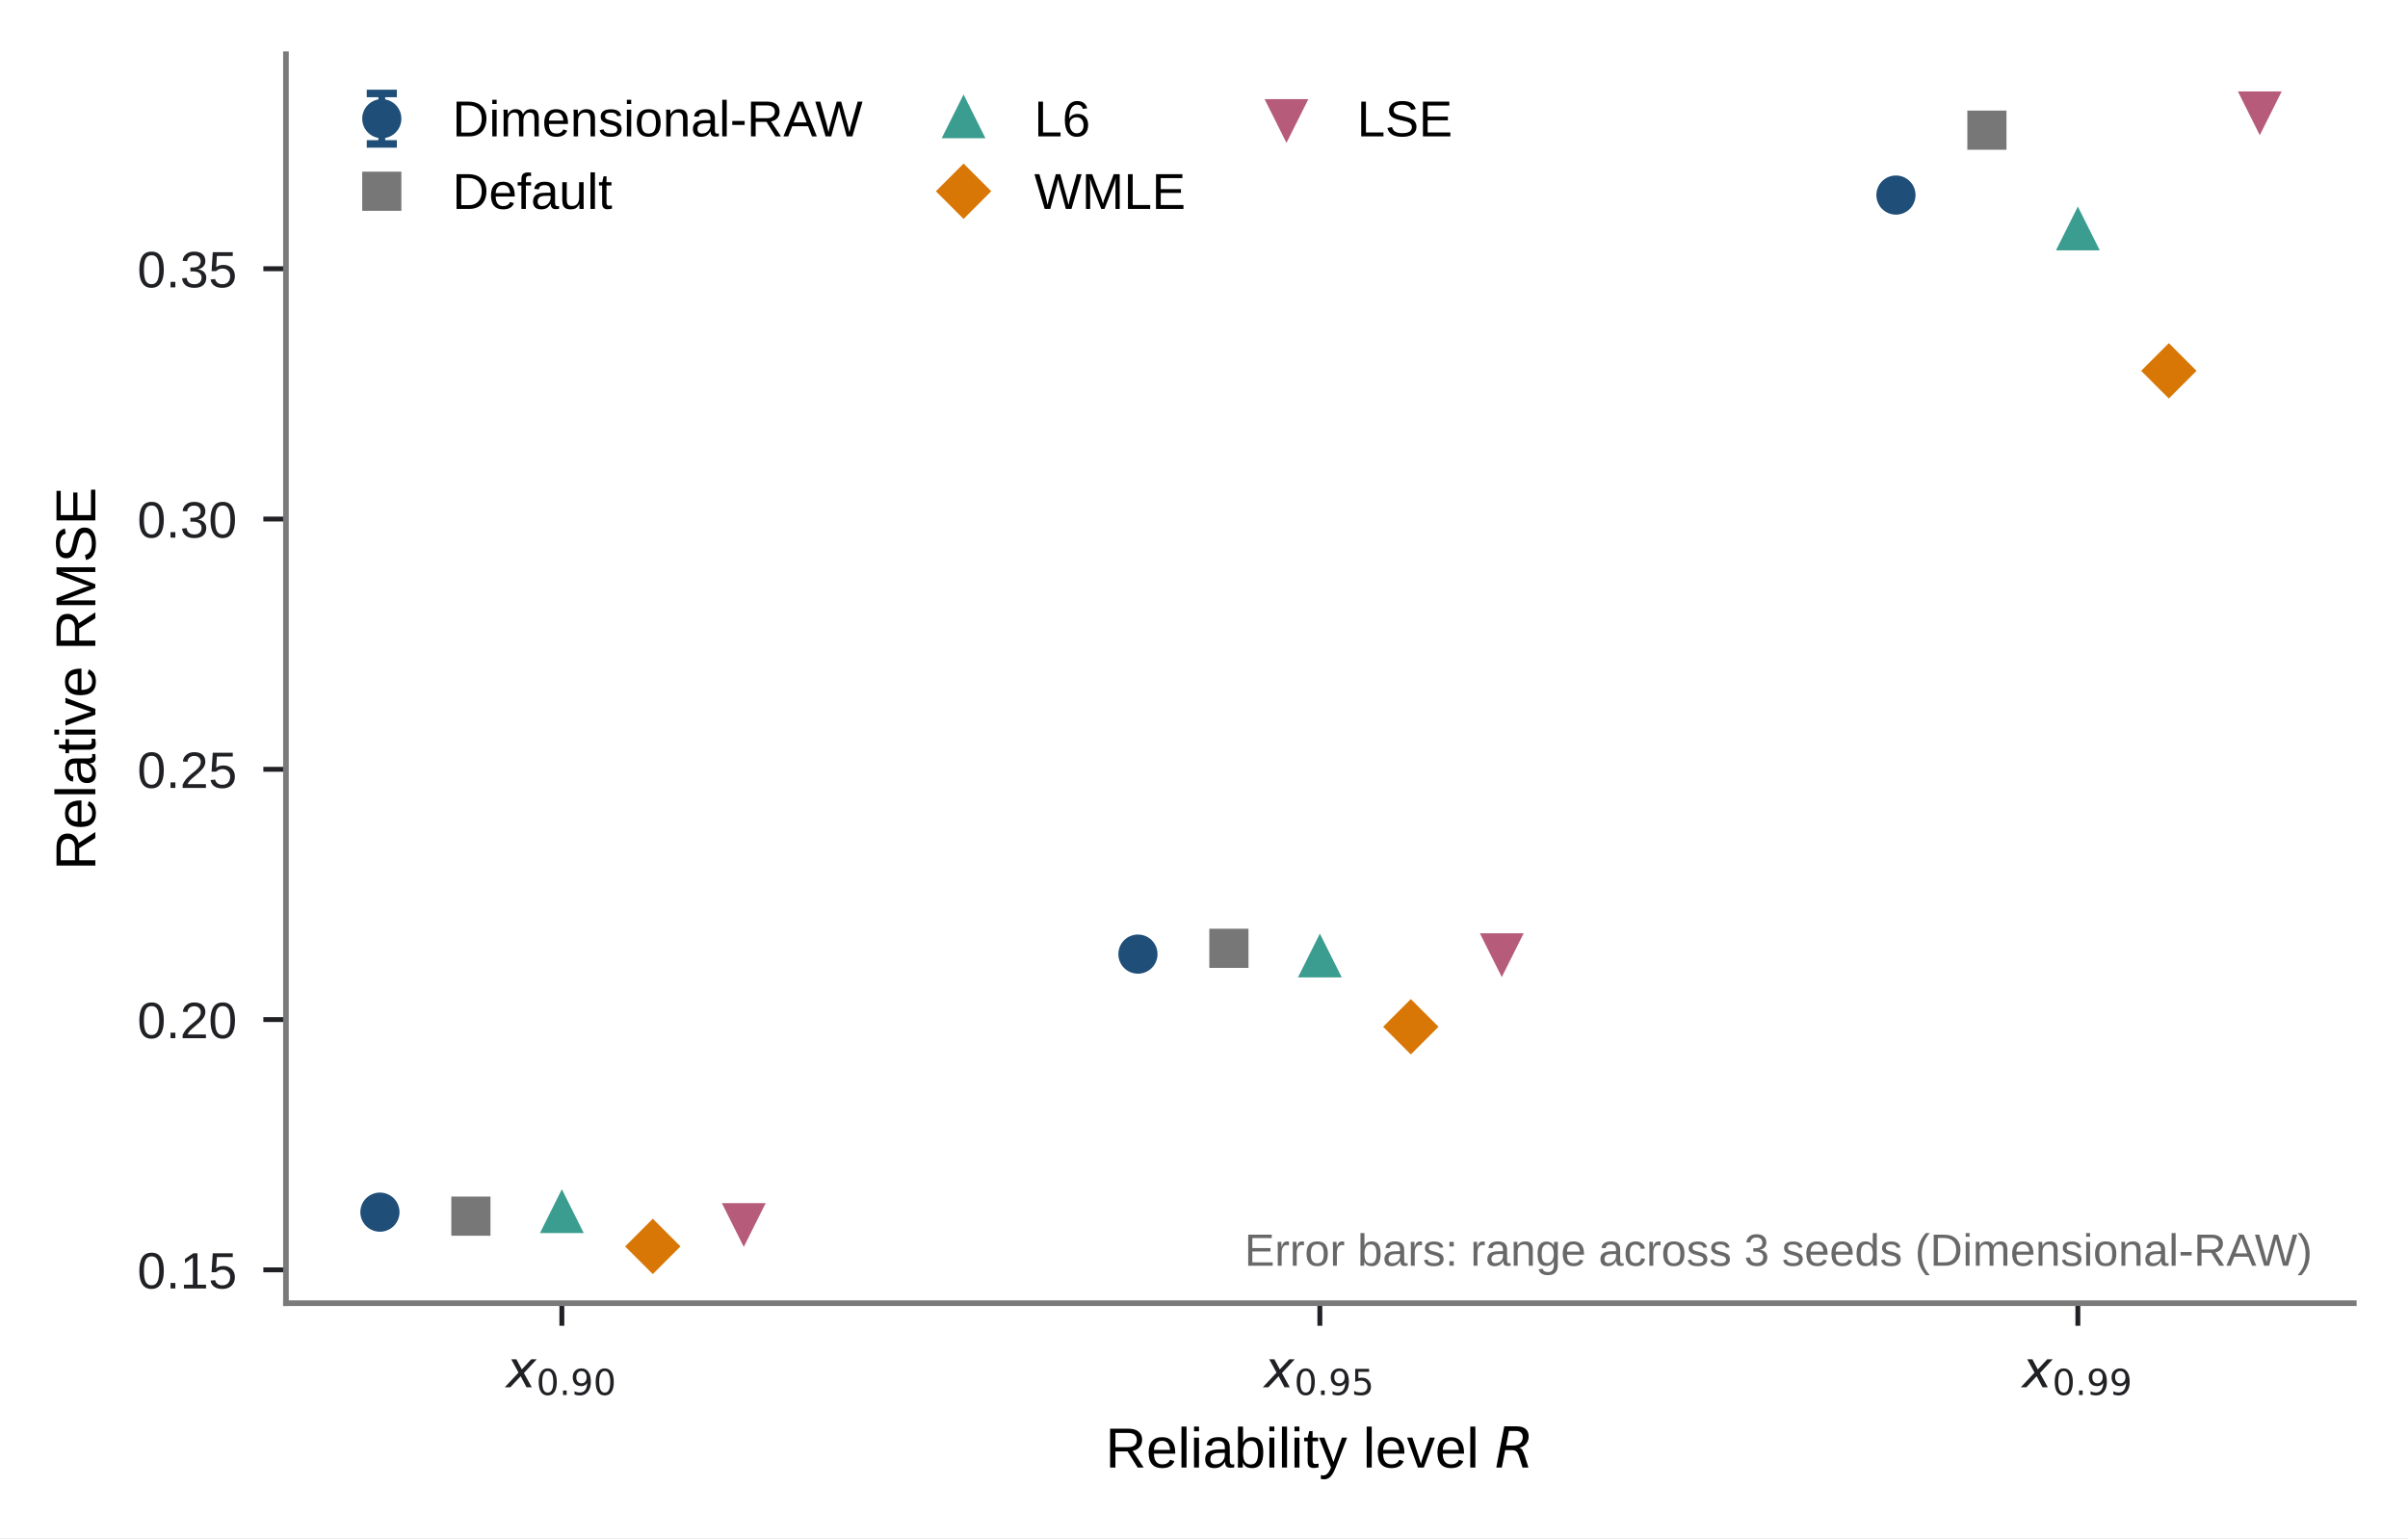
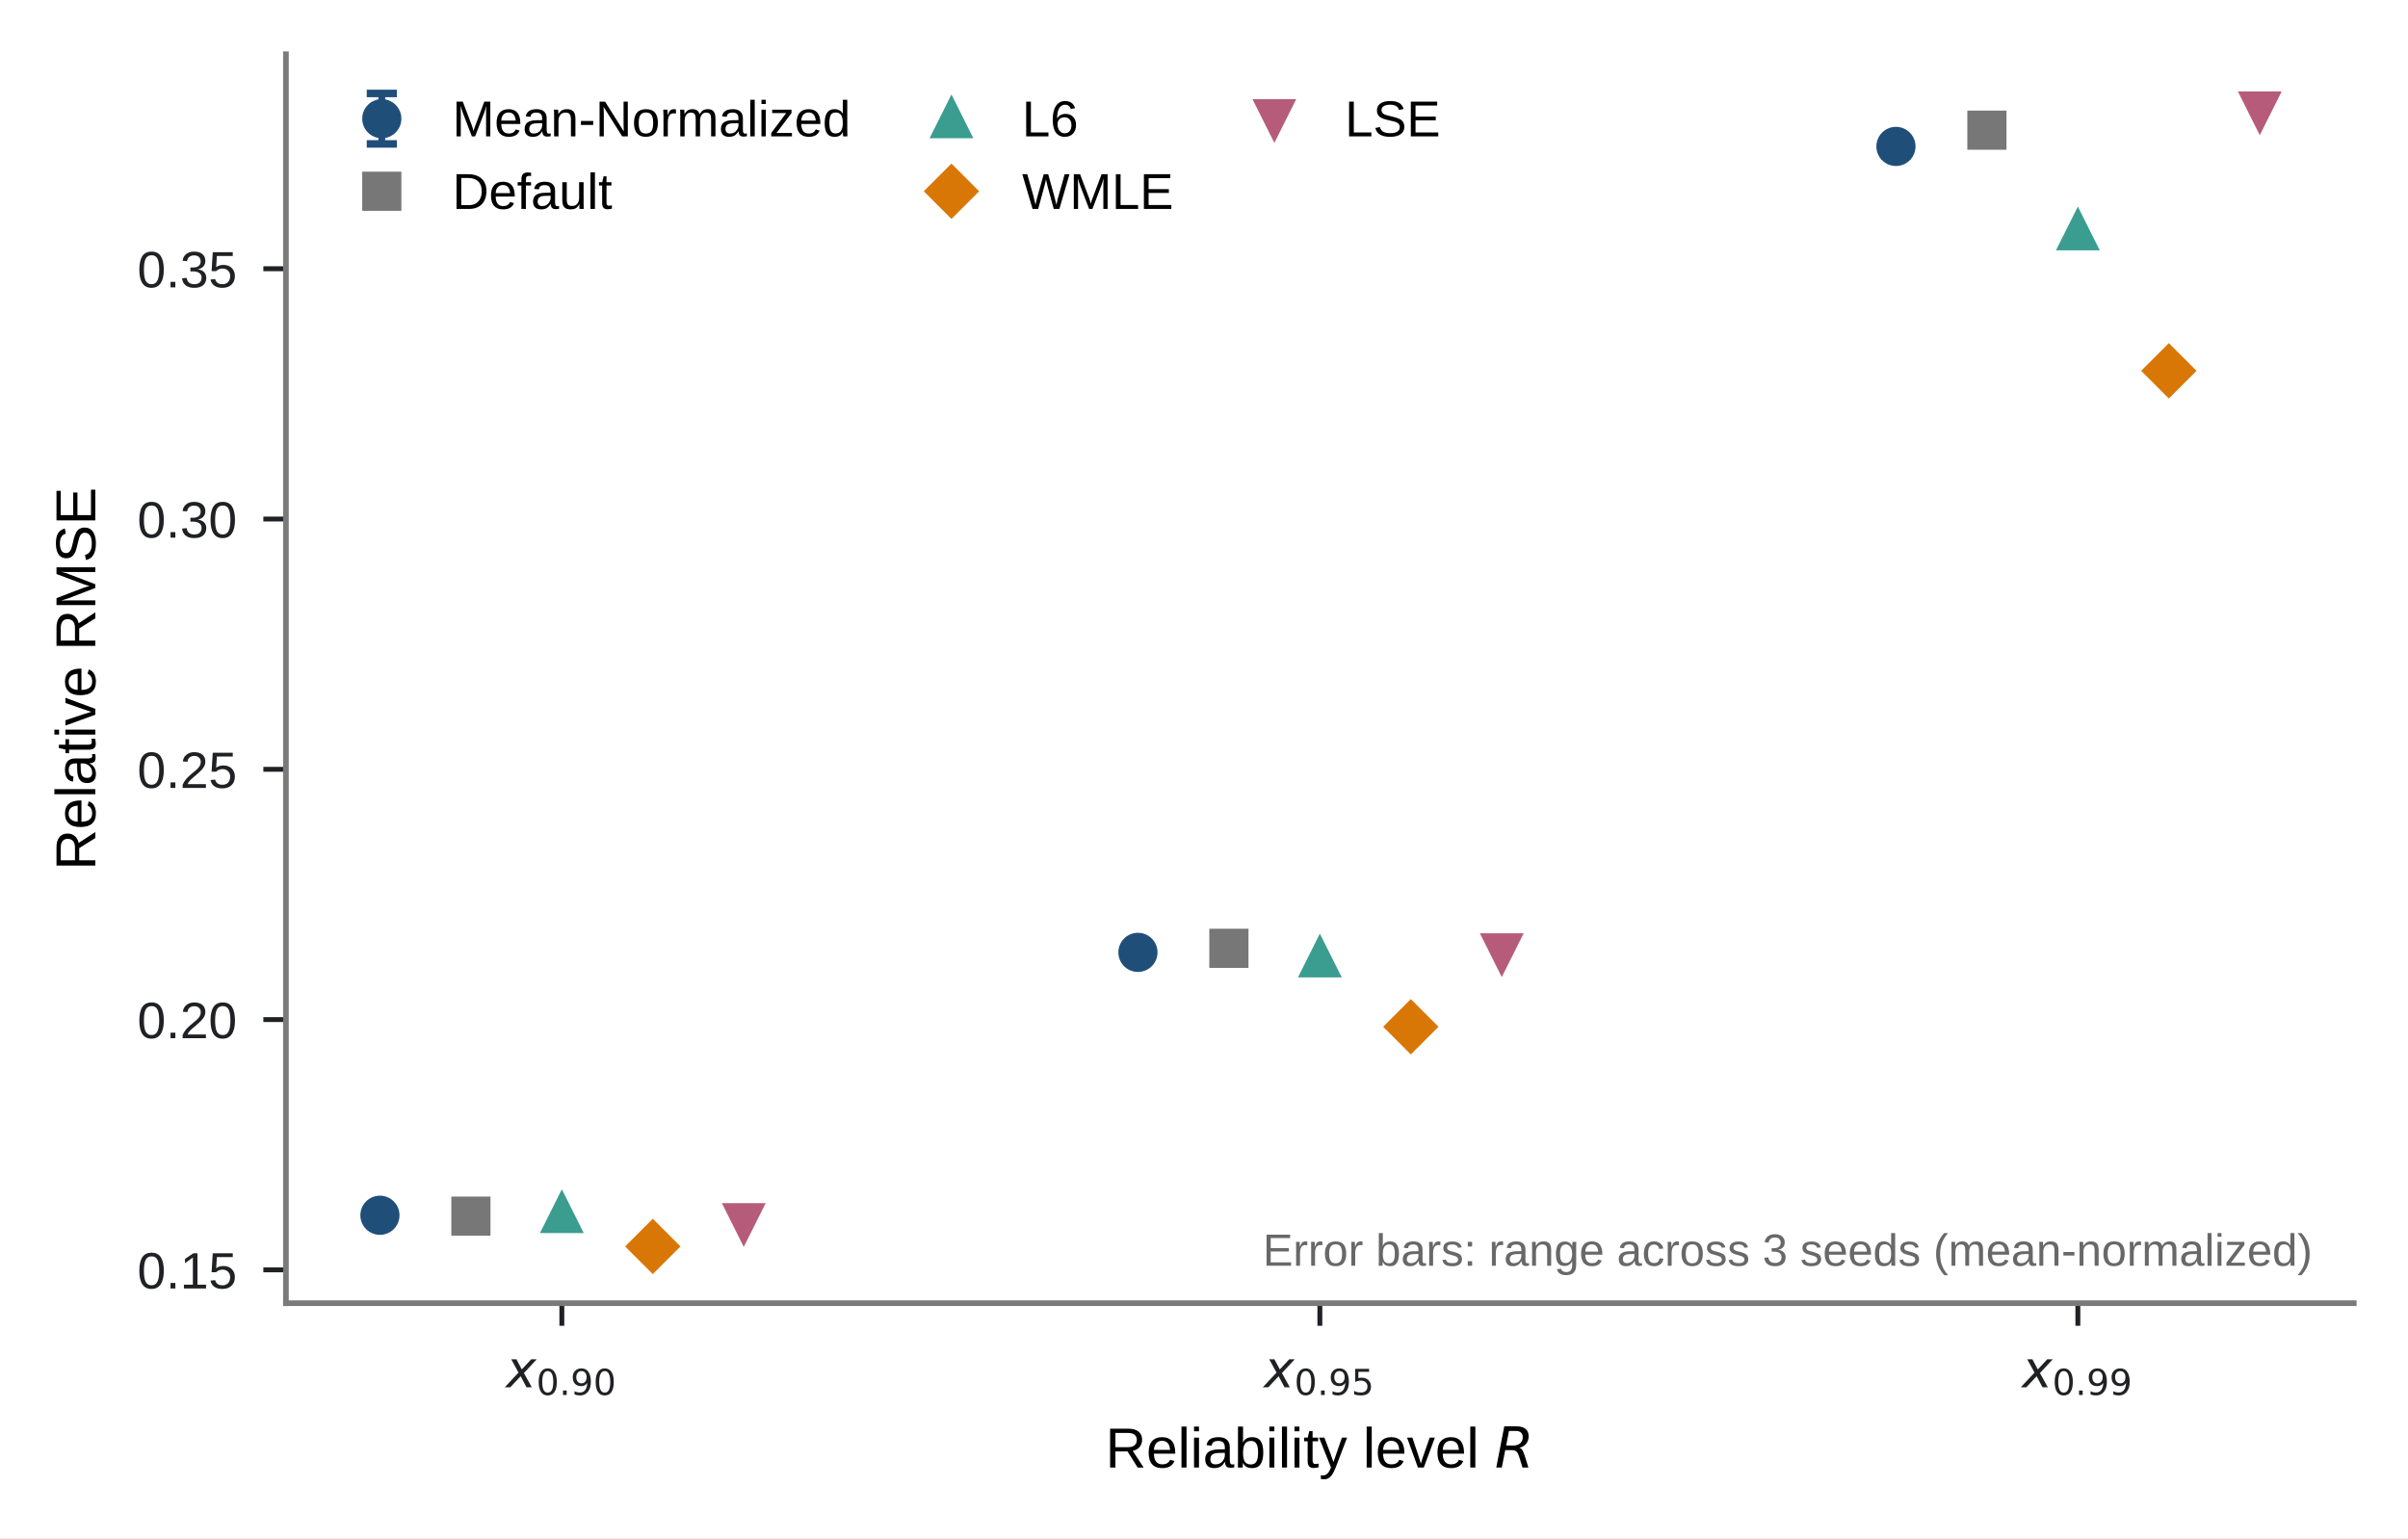
<svg xmlns="http://www.w3.org/2000/svg" xmlns:xlink="http://www.w3.org/1999/xlink" width="319.778pt" height="204.29pt" viewBox="0 0 319.778 204.29" version="1.1">
  <defs>
    <style type="text/css">*{stroke-linejoin: round; stroke-linecap: butt}</style>
  </defs>
  <g id="figure_1">
    <g id="patch_1">
-       <path d="M 0 204.29  L 319.778 204.29  L 319.778 0  L 0 0  z " style="fill: #ffffff" />
+       <path d="M 0 204.29 L 319.778 204.29 L 319.778 0 L 0 0 z " style="fill: #ffffff" />
    </g>
    <g id="axes_1">
      <g id="patch_2">
-         <path d="M 37.972 173.083  L 312.578 173.083  L 312.578 7.2  L 37.972 7.2  z " style="fill: #ffffff" />
+         <path d="M 37.972 173.083 L 312.578 173.083 L 312.578 7.2 L 37.972 7.2 z " style="fill: #ffffff" />
      </g>
      <g id="matplotlib.axis_1">
        <g id="xtick_1">
          <g id="line2d_1">
            <defs>
-               <path id="m702cf6f8d5" d="M 0 0  L 0 3  " style="stroke: #202124; stroke-width: 0.65" />
+               <path id="m8ccb122b93" d="M 0 0 L 0 3 " style="stroke: #202124; stroke-width: 0.65" />
            </defs>
            <g>
-               <use xlink:href="#m702cf6f8d5" x="74.613" y="173.083" style="fill: #202124; stroke: #202124; stroke-width: 0.65" />
+               <use xlink:href="#m8ccb122b93" x="74.613" y="173.083" style="fill: #202124; stroke: #202124; stroke-width: 0.65" />
            </g>
          </g>
          <g id="text_1">
            <g style="fill: #202124" transform="translate(67.20103 184.5341)">
              <text>
                <tspan x="0" y="-0.281" style="font-style: oblique; font-size: 6.8px; font-family: 'DejaVu Sans'; fill: #202124">x</tspan>
                <tspan x="4.022" y="0.739" style="font-size: 4.76px; font-family: 'DejaVu Sans'; fill: #202124">0</tspan>
                <tspan x="7.049" y="0.739" style="font-size: 4.76px; font-family: 'DejaVu Sans'; fill: #202124">.</tspan>
                <tspan x="8.562" y="0.739" style="font-size: 4.76px; font-family: 'DejaVu Sans'; fill: #202124">9</tspan>
                <tspan x="11.589" y="0.739" style="font-size: 4.76px; font-family: 'DejaVu Sans'; fill: #202124">0</tspan>
              </text>
            </g>
          </g>
        </g>
        <g id="xtick_2">
          <g id="line2d_2">
            <g>
-               <use xlink:href="#m702cf6f8d5" x="175.275" y="173.083" style="fill: #202124; stroke: #202124; stroke-width: 0.65" />
+               <use xlink:href="#m8ccb122b93" x="175.275" y="173.083" style="fill: #202124; stroke: #202124; stroke-width: 0.65" />
            </g>
          </g>
          <g id="text_2">
            <g style="fill: #202124" transform="translate(167.8632 184.5341)">
              <text>
                <tspan x="0" y="-0.281" style="font-style: oblique; font-size: 6.8px; font-family: 'DejaVu Sans'; fill: #202124">x</tspan>
                <tspan x="4.022" y="0.739" style="font-size: 4.76px; font-family: 'DejaVu Sans'; fill: #202124">0</tspan>
                <tspan x="7.049" y="0.739" style="font-size: 4.76px; font-family: 'DejaVu Sans'; fill: #202124">.</tspan>
                <tspan x="8.562" y="0.739" style="font-size: 4.76px; font-family: 'DejaVu Sans'; fill: #202124">9</tspan>
                <tspan x="11.589" y="0.739" style="font-size: 4.76px; font-family: 'DejaVu Sans'; fill: #202124">5</tspan>
              </text>
            </g>
          </g>
        </g>
        <g id="xtick_3">
          <g id="line2d_3">
            <g>
-               <use xlink:href="#m702cf6f8d5" x="275.937" y="173.083" style="fill: #202124; stroke: #202124; stroke-width: 0.65" />
+               <use xlink:href="#m8ccb122b93" x="275.937" y="173.083" style="fill: #202124; stroke: #202124; stroke-width: 0.65" />
            </g>
          </g>
          <g id="text_3">
            <g style="fill: #202124" transform="translate(268.5253 184.5341)">
              <text>
                <tspan x="0" y="-0.281" style="font-style: oblique; font-size: 6.8px; font-family: 'DejaVu Sans'; fill: #202124">x</tspan>
                <tspan x="4.022" y="0.739" style="font-size: 4.76px; font-family: 'DejaVu Sans'; fill: #202124">0</tspan>
                <tspan x="7.049" y="0.739" style="font-size: 4.76px; font-family: 'DejaVu Sans'; fill: #202124">.</tspan>
                <tspan x="8.562" y="0.739" style="font-size: 4.76px; font-family: 'DejaVu Sans'; fill: #202124">9</tspan>
                <tspan x="11.589" y="0.739" style="font-size: 4.76px; font-family: 'DejaVu Sans'; fill: #202124">9</tspan>
              </text>
            </g>
          </g>
        </g>
        <g id="text_4">
          <g transform="translate(146.8127 195.4401)">
            <text>
              <tspan x="0" y="-0.531" style="font-size: 7.5px; font-family: 'Arial'">R</tspan>
              <tspan x="5.416" y="-0.531" style="font-size: 7.5px; font-family: 'Arial'">e</tspan>
              <tspan x="9.587" y="-0.531" style="font-size: 7.5px; font-family: 'Arial'">l</tspan>
              <tspan x="11.254" y="-0.531" style="font-size: 7.5px; font-family: 'Arial'">i</tspan>
              <tspan x="12.92" y="-0.531" style="font-size: 7.5px; font-family: 'Arial'">a</tspan>
              <tspan x="17.091" y="-0.531" style="font-size: 7.5px; font-family: 'Arial'">b</tspan>
              <tspan x="21.262" y="-0.531" style="font-size: 7.5px; font-family: 'Arial'">i</tspan>
              <tspan x="22.928" y="-0.531" style="font-size: 7.5px; font-family: 'Arial'">l</tspan>
              <tspan x="24.595" y="-0.531" style="font-size: 7.5px; font-family: 'Arial'">i</tspan>
              <tspan x="26.261" y="-0.531" style="font-size: 7.5px; font-family: 'Arial'">t</tspan>
              <tspan x="28.345" y="-0.531" style="font-size: 7.5px; font-family: 'Arial'">y</tspan>
              <tspan x="32.095" y="-0.531" style="font-size: 7.5px; font-family: 'Arial'"> </tspan>
              <tspan x="34.178" y="-0.531" style="font-size: 7.5px; font-family: 'Arial'">l</tspan>
              <tspan x="35.845" y="-0.531" style="font-size: 7.5px; font-family: 'Arial'">e</tspan>
              <tspan x="40.016" y="-0.531" style="font-size: 7.5px; font-family: 'Arial'">v</tspan>
              <tspan x="43.766" y="-0.531" style="font-size: 7.5px; font-family: 'Arial'">e</tspan>
              <tspan x="47.937" y="-0.531" style="font-size: 7.5px; font-family: 'Arial'">l</tspan>
              <tspan x="49.603" y="-0.531" style="font-size: 7.5px; font-family: 'Arial'"> </tspan>
              <tspan x="51.687" y="-0.531" style="font-style: oblique; font-size: 7.5px; font-family: 'DejaVu Sans'">R</tspan>
            </text>
          </g>
        </g>
      </g>
      <g id="matplotlib.axis_2">
        <g id="ytick_1">
          <g id="line2d_4">
            <defs>
-               <path id="me96711661e" d="M 0 0  L -3 0  " style="stroke: #202124; stroke-width: 0.65" />
+               <path id="mc57b8f07b6" d="M 0 0 L -3 0 " style="stroke: #202124; stroke-width: 0.65" />
            </defs>
            <g>
-               <use xlink:href="#me96711661e" x="37.972" y="168.654" style="fill: #202124; stroke: #202124; stroke-width: 0.65" />
+               <use xlink:href="#mc57b8f07b6" x="37.972" y="168.654" style="fill: #202124; stroke: #202124; stroke-width: 0.65" />
            </g>
          </g>
          <g id="text_5">
            <text style="font-size: 6.8px; font-family: 'Arial', 'Helvetica', 'Microsoft YaHei', 'DejaVu Sans', sans-serif; text-anchor: end; fill: #202124" x="31.472" y="171.129" transform="rotate(-0 31.47201 171.1295)">0.15</text>
          </g>
        </g>
        <g id="ytick_2">
          <g id="line2d_5">
            <g>
-               <use xlink:href="#me96711661e" x="37.972" y="135.413" style="fill: #202124; stroke: #202124; stroke-width: 0.65" />
+               <use xlink:href="#mc57b8f07b6" x="37.972" y="135.413" style="fill: #202124; stroke: #202124; stroke-width: 0.65" />
            </g>
          </g>
          <g id="text_6">
            <text style="font-size: 6.8px; font-family: 'Arial', 'Helvetica', 'Microsoft YaHei', 'DejaVu Sans', sans-serif; text-anchor: end; fill: #202124" x="31.472" y="137.889" transform="rotate(-0 31.47201 137.8887)">0.20</text>
          </g>
        </g>
        <g id="ytick_3">
          <g id="line2d_6">
            <g>
-               <use xlink:href="#me96711661e" x="37.972" y="102.173" style="fill: #202124; stroke: #202124; stroke-width: 0.65" />
+               <use xlink:href="#mc57b8f07b6" x="37.972" y="102.173" style="fill: #202124; stroke: #202124; stroke-width: 0.65" />
            </g>
          </g>
          <g id="text_7">
            <text style="font-size: 6.8px; font-family: 'Arial', 'Helvetica', 'Microsoft YaHei', 'DejaVu Sans', sans-serif; text-anchor: end; fill: #202124" x="31.472" y="104.648" transform="rotate(-0 31.47201 104.6479)">0.25</text>
          </g>
        </g>
        <g id="ytick_4">
          <g id="line2d_7">
            <g>
-               <use xlink:href="#me96711661e" x="37.972" y="68.932" style="fill: #202124; stroke: #202124; stroke-width: 0.65" />
+               <use xlink:href="#mc57b8f07b6" x="37.972" y="68.932" style="fill: #202124; stroke: #202124; stroke-width: 0.65" />
            </g>
          </g>
          <g id="text_8">
            <text style="font-size: 6.8px; font-family: 'Arial', 'Helvetica', 'Microsoft YaHei', 'DejaVu Sans', sans-serif; text-anchor: end; fill: #202124" x="31.472" y="71.407" transform="rotate(-0 31.47201 71.40716)">0.30</text>
          </g>
        </g>
        <g id="ytick_5">
          <g id="line2d_8">
            <g>
-               <use xlink:href="#me96711661e" x="37.972" y="35.691" style="fill: #202124; stroke: #202124; stroke-width: 0.65" />
+               <use xlink:href="#mc57b8f07b6" x="37.972" y="35.691" style="fill: #202124; stroke: #202124; stroke-width: 0.65" />
            </g>
          </g>
          <g id="text_9">
            <text style="font-size: 6.8px; font-family: 'Arial', 'Helvetica', 'Microsoft YaHei', 'DejaVu Sans', sans-serif; text-anchor: end; fill: #202124" x="31.472" y="38.166" transform="rotate(-0 31.47201 38.16638)">0.35</text>
          </g>
        </g>
        <g id="text_10">
          <text style="font-size: 7.5px; font-family: 'Arial', 'Helvetica', 'Microsoft YaHei', 'DejaVu Sans', sans-serif; text-anchor: middle" x="12.66" y="90.142" transform="rotate(-90 12.6602 90.14173)">Relative RMSE</text>
        </g>
      </g>
      <g id="LineCollection_1">
-         <path d="M 50.454 161.101  L 50.454 160.926  " clip-path="url(#p1699a6c53c)" style="fill: none; stroke: #1f4e79; stroke-width: 0.9" />
-         <path d="M 151.116 126.82  L 151.116 126.629  " clip-path="url(#p1699a6c53c)" style="fill: none; stroke: #1f4e79; stroke-width: 0.9" />
-         <path d="M 251.778 27.032  L 251.778 25.086  " clip-path="url(#p1699a6c53c)" style="fill: none; stroke: #1f4e79; stroke-width: 0.9" />
+         <path d="M 50.454 161.614 L 50.454 161.15 " clip-path="url(#p4777b5fca8)" style="fill: none; stroke: #1f4e79; stroke-width: 0.9" />
+         <path d="M 151.116 126.972 L 151.116 126.096 " clip-path="url(#p4777b5fca8)" style="fill: none; stroke: #1f4e79; stroke-width: 0.9" />
+         <path d="M 251.778 20.653 L 251.778 18.835 " clip-path="url(#p4777b5fca8)" style="fill: none; stroke: #1f4e79; stroke-width: 0.9" />
      </g>
      <g id="line2d_9">
        <defs>
-           <path id="mfefd254de5" d="M 2 0  L -2 -0  " style="stroke: #1f4e79" />
-         </defs>
-         <g clip-path="url(#p1699a6c53c)">
-           <use xlink:href="#mfefd254de5" x="50.454" y="161.101" style="fill: #1f4e79; stroke: #1f4e79" />
-           <use xlink:href="#mfefd254de5" x="151.116" y="126.82" style="fill: #1f4e79; stroke: #1f4e79" />
-           <use xlink:href="#mfefd254de5" x="251.778" y="27.032" style="fill: #1f4e79; stroke: #1f4e79" />
+           <path id="mafcc877f90" d="M 2 0 L -2 -0 " style="stroke: #1f4e79" />
+         </defs>
+         <g clip-path="url(#p4777b5fca8)">
+           <use xlink:href="#mafcc877f90" x="50.454" y="161.614" style="fill: #1f4e79; stroke: #1f4e79" />
+           <use xlink:href="#mafcc877f90" x="151.116" y="126.972" style="fill: #1f4e79; stroke: #1f4e79" />
+           <use xlink:href="#mafcc877f90" x="251.778" y="20.653" style="fill: #1f4e79; stroke: #1f4e79" />
        </g>
      </g>
      <g id="line2d_10">
-         <g clip-path="url(#p1699a6c53c)">
-           <use xlink:href="#mfefd254de5" x="50.454" y="160.926" style="fill: #1f4e79; stroke: #1f4e79" />
-           <use xlink:href="#mfefd254de5" x="151.116" y="126.629" style="fill: #1f4e79; stroke: #1f4e79" />
-           <use xlink:href="#mfefd254de5" x="251.778" y="25.086" style="fill: #1f4e79; stroke: #1f4e79" />
+         <g clip-path="url(#p4777b5fca8)">
+           <use xlink:href="#mafcc877f90" x="50.454" y="161.15" style="fill: #1f4e79; stroke: #1f4e79" />
+           <use xlink:href="#mafcc877f90" x="151.116" y="126.096" style="fill: #1f4e79; stroke: #1f4e79" />
+           <use xlink:href="#mafcc877f90" x="251.778" y="18.835" style="fill: #1f4e79; stroke: #1f4e79" />
        </g>
      </g>
      <g id="line2d_11">
        <defs>
-           <path id="ma4ee38ba0f" d="M 0 2.1  C 0.557 2.1 1.091 1.879 1.485 1.485  C 1.879 1.091 2.1 0.557 2.1 0  C 2.1 -0.557 1.879 -1.091 1.485 -1.485  C 1.091 -1.879 0.557 -2.1 0 -2.1  C -0.557 -2.1 -1.091 -1.879 -1.485 -1.485  C -1.879 -1.091 -2.1 -0.557 -2.1 0  C -2.1 0.557 -1.879 1.091 -1.485 1.485  C -1.091 1.879 -0.557 2.1 0 2.1  z " style="stroke: #1f4e79" />
-         </defs>
-         <g clip-path="url(#p1699a6c53c)">
-           <use xlink:href="#ma4ee38ba0f" x="50.454" y="160.991" style="fill: #1f4e79; stroke: #1f4e79" />
-           <use xlink:href="#ma4ee38ba0f" x="151.116" y="126.72" style="fill: #1f4e79; stroke: #1f4e79" />
-           <use xlink:href="#ma4ee38ba0f" x="251.778" y="25.908" style="fill: #1f4e79; stroke: #1f4e79" />
+           <path id="m91860187aa" d="M 0 2.1 C 0.557 2.1 1.091 1.879 1.485 1.485 C 1.879 1.091 2.1 0.557 2.1 0 C 2.1 -0.557 1.879 -1.091 1.485 -1.485 C 1.091 -1.879 0.557 -2.1 0 -2.1 C -0.557 -2.1 -1.091 -1.879 -1.485 -1.485 C -1.879 -1.091 -2.1 -0.557 -2.1 0 C -2.1 0.557 -1.879 1.091 -1.485 1.485 C -1.091 1.879 -0.557 2.1 0 2.1 z " style="stroke: #1f4e79" />
+         </defs>
+         <g clip-path="url(#p4777b5fca8)">
+           <use xlink:href="#m91860187aa" x="50.454" y="161.404" style="fill: #1f4e79; stroke: #1f4e79" />
+           <use xlink:href="#m91860187aa" x="151.116" y="126.488" style="fill: #1f4e79; stroke: #1f4e79" />
+           <use xlink:href="#m91860187aa" x="251.778" y="19.446" style="fill: #1f4e79; stroke: #1f4e79" />
        </g>
      </g>
      <g id="line2d_12">
        <defs>
-           <path id="mc4802eba47" d="M -2.1 2.1  L 2.1 2.1  L 2.1 -2.1  L -2.1 -2.1  z " style="stroke: #777777; stroke-linejoin: miter" />
-         </defs>
-         <g clip-path="url(#p1699a6c53c)">
-           <use xlink:href="#mc4802eba47" x="62.534" y="161.524" style="fill: #777777; stroke: #777777; stroke-linejoin: miter" />
-           <use xlink:href="#mc4802eba47" x="163.196" y="125.95" style="fill: #777777; stroke: #777777; stroke-linejoin: miter" />
-           <use xlink:href="#mc4802eba47" x="263.858" y="17.288" style="fill: #777777; stroke: #777777; stroke-linejoin: miter" />
+           <path id="m027d58ed2a" d="M -2.1 2.1 L 2.1 2.1 L 2.1 -2.1 L -2.1 -2.1 z " style="stroke: #777777; stroke-linejoin: miter" />
+         </defs>
+         <g clip-path="url(#p4777b5fca8)">
+           <use xlink:href="#m027d58ed2a" x="62.534" y="161.524" style="fill: #777777; stroke: #777777; stroke-linejoin: miter" />
+           <use xlink:href="#m027d58ed2a" x="163.196" y="125.95" style="fill: #777777; stroke: #777777; stroke-linejoin: miter" />
+           <use xlink:href="#m027d58ed2a" x="263.858" y="17.288" style="fill: #777777; stroke: #777777; stroke-linejoin: miter" />
        </g>
      </g>
      <g id="line2d_13">
        <defs>
-           <path id="m743a364efd" d="M 0 -2.1  L -2.1 2.1  L 2.1 2.1  z " style="stroke: #3a9d8f; stroke-linejoin: miter" />
-         </defs>
-         <g clip-path="url(#p1699a6c53c)">
-           <use xlink:href="#m743a364efd" x="74.613" y="161.167" style="fill: #3a9d8f; stroke: #3a9d8f; stroke-linejoin: miter" />
-           <use xlink:href="#m743a364efd" x="175.275" y="127.213" style="fill: #3a9d8f; stroke: #3a9d8f; stroke-linejoin: miter" />
-           <use xlink:href="#m743a364efd" x="275.937" y="30.649" style="fill: #3a9d8f; stroke: #3a9d8f; stroke-linejoin: miter" />
+           <path id="mea508f7746" d="M 0 -2.1 L -2.1 2.1 L 2.1 2.1 z " style="stroke: #3a9d8f; stroke-linejoin: miter" />
+         </defs>
+         <g clip-path="url(#p4777b5fca8)">
+           <use xlink:href="#mea508f7746" x="74.613" y="161.167" style="fill: #3a9d8f; stroke: #3a9d8f; stroke-linejoin: miter" />
+           <use xlink:href="#mea508f7746" x="175.275" y="127.213" style="fill: #3a9d8f; stroke: #3a9d8f; stroke-linejoin: miter" />
+           <use xlink:href="#mea508f7746" x="275.937" y="30.649" style="fill: #3a9d8f; stroke: #3a9d8f; stroke-linejoin: miter" />
        </g>
      </g>
      <g id="line2d_14">
        <defs>
-           <path id="mc9f5385a22" d="M 0 2.97  L 2.97 0  L 0 -2.97  L -2.97 0  z " style="stroke: #d97706; stroke-linejoin: miter" />
-         </defs>
-         <g clip-path="url(#p1699a6c53c)">
-           <use xlink:href="#mc9f5385a22" x="86.692" y="165.543" style="fill: #d97706; stroke: #d97706; stroke-linejoin: miter" />
-           <use xlink:href="#mc9f5385a22" x="187.355" y="136.37" style="fill: #d97706; stroke: #d97706; stroke-linejoin: miter" />
-           <use xlink:href="#mc9f5385a22" x="288.017" y="49.251" style="fill: #d97706; stroke: #d97706; stroke-linejoin: miter" />
+           <path id="mc1ab2a8d37" d="M 0 2.97 L 2.97 0 L 0 -2.97 L -2.97 0 z " style="stroke: #d97706; stroke-linejoin: miter" />
+         </defs>
+         <g clip-path="url(#p4777b5fca8)">
+           <use xlink:href="#mc1ab2a8d37" x="86.692" y="165.543" style="fill: #d97706; stroke: #d97706; stroke-linejoin: miter" />
+           <use xlink:href="#mc1ab2a8d37" x="187.355" y="136.37" style="fill: #d97706; stroke: #d97706; stroke-linejoin: miter" />
+           <use xlink:href="#mc1ab2a8d37" x="288.017" y="49.251" style="fill: #d97706; stroke: #d97706; stroke-linejoin: miter" />
        </g>
      </g>
      <g id="line2d_15">
        <defs>
-           <path id="mbe9ab363e1" d="M -0 2.1  L 2.1 -2.1  L -2.1 -2.1  z " style="stroke: #b65c7a; stroke-linejoin: miter" />
-         </defs>
-         <g clip-path="url(#p1699a6c53c)">
-           <use xlink:href="#mbe9ab363e1" x="98.772" y="162.394" style="fill: #b65c7a; stroke: #b65c7a; stroke-linejoin: miter" />
-           <use xlink:href="#mbe9ab363e1" x="199.434" y="126.554" style="fill: #b65c7a; stroke: #b65c7a; stroke-linejoin: miter" />
-           <use xlink:href="#mbe9ab363e1" x="300.096" y="14.74" style="fill: #b65c7a; stroke: #b65c7a; stroke-linejoin: miter" />
+           <path id="m803f78b19b" d="M -0 2.1 L 2.1 -2.1 L -2.1 -2.1 z " style="stroke: #b65c7a; stroke-linejoin: miter" />
+         </defs>
+         <g clip-path="url(#p4777b5fca8)">
+           <use xlink:href="#m803f78b19b" x="98.772" y="162.394" style="fill: #b65c7a; stroke: #b65c7a; stroke-linejoin: miter" />
+           <use xlink:href="#m803f78b19b" x="199.434" y="126.554" style="fill: #b65c7a; stroke: #b65c7a; stroke-linejoin: miter" />
+           <use xlink:href="#m803f78b19b" x="300.096" y="14.74" style="fill: #b65c7a; stroke: #b65c7a; stroke-linejoin: miter" />
        </g>
      </g>
      <g id="patch_3">
-         <path d="M 37.972 173.083  L 37.972 7.2  " style="fill: none; stroke: #7a7a7a; stroke-width: 0.75; stroke-linejoin: miter; stroke-linecap: square" />
+         <path d="M 37.972 173.083 L 37.972 7.2 " style="fill: none; stroke: #7a7a7a; stroke-width: 0.75; stroke-linejoin: miter; stroke-linecap: square" />
      </g>
      <g id="patch_4">
-         <path d="M 37.972 173.083  L 312.578 173.083  " style="fill: none; stroke: #7a7a7a; stroke-width: 0.75; stroke-linejoin: miter; stroke-linecap: square" />
+         <path d="M 37.972 173.083 L 312.578 173.083 " style="fill: none; stroke: #7a7a7a; stroke-width: 0.75; stroke-linejoin: miter; stroke-linecap: square" />
      </g>
      <g id="text_11">
-         <text style="font-size: 6px; font-family: 'Arial', 'Helvetica', 'Microsoft YaHei', 'DejaVu Sans', sans-serif; text-anchor: end; fill: #686868" x="307.086" y="168.107" transform="rotate(-0 307.0862 168.107)">Error bars: range across 3 seeds (Dimensional-RAW)</text>
+         <text style="font-size: 6px; font-family: 'Arial', 'Helvetica', 'Microsoft YaHei', 'DejaVu Sans', sans-serif; text-anchor: end; fill: #686868" x="307.086" y="168.107" transform="rotate(-0 307.0862 168.107)">Error bars: range across 3 seeds (mean-normalized)</text>
      </g>
      <g id="legend_1">
        <g id="LineCollection_2">
-           <path d="M 50.702 19.113  L 50.702 12.413  " style="fill: none; stroke: #1f4e79; stroke-width: 0.9" />
+           <path d="M 50.702 19.113 L 50.702 12.413 " style="fill: none; stroke: #1f4e79; stroke-width: 0.9" />
        </g>
        <g id="line2d_16">
          <g>
-             <use xlink:href="#mfefd254de5" x="50.702" y="19.113" style="fill: #1f4e79; stroke: #1f4e79" />
+             <use xlink:href="#mafcc877f90" x="50.702" y="19.113" style="fill: #1f4e79; stroke: #1f4e79" />
          </g>
        </g>
        <g id="line2d_17">
          <g>
-             <use xlink:href="#mfefd254de5" x="50.702" y="12.413" style="fill: #1f4e79; stroke: #1f4e79" />
+             <use xlink:href="#mafcc877f90" x="50.702" y="12.413" style="fill: #1f4e79; stroke: #1f4e79" />
          </g>
        </g>
        <g id="line2d_18" />
        <g id="line2d_19">
          <g>
-             <use xlink:href="#ma4ee38ba0f" x="50.702" y="15.763" style="fill: #1f4e79; stroke: #1f4e79" />
+             <use xlink:href="#m91860187aa" x="50.702" y="15.763" style="fill: #1f4e79; stroke: #1f4e79" />
          </g>
        </g>
        <g id="text_12">
-           <text style="font-size: 6.7px; font-family: 'Arial', 'Helvetica', 'Microsoft YaHei', 'DejaVu Sans', sans-serif; text-anchor: start" x="60.082" y="18.108" transform="rotate(-0 60.08201 18.10778)">Dimensional-RAW</text>
+           <text style="font-size: 6.7px; font-family: 'Arial', 'Helvetica', 'Microsoft YaHei', 'DejaVu Sans', sans-serif; text-anchor: start" x="60.082" y="18.108" transform="rotate(-0 60.08201 18.10778)">Mean-Normalized</text>
        </g>
        <g id="line2d_20" />
        <g id="line2d_21">
          <g>
-             <use xlink:href="#mc4802eba47" x="50.702" y="25.401" style="fill: #777777; stroke: #777777; stroke-linejoin: miter" />
+             <use xlink:href="#m027d58ed2a" x="50.702" y="25.401" style="fill: #777777; stroke: #777777; stroke-linejoin: miter" />
          </g>
        </g>
        <g id="text_13">
          <text style="font-size: 6.7px; font-family: 'Arial', 'Helvetica', 'Microsoft YaHei', 'DejaVu Sans', sans-serif; text-anchor: start" x="60.082" y="27.746" transform="rotate(-0 60.08201 27.74558)">Default</text>
        </g>
        <g id="line2d_22" />
        <g id="line2d_23">
          <g>
-             <use xlink:href="#m743a364efd" x="127.961" y="15.763" style="fill: #3a9d8f; stroke: #3a9d8f; stroke-linejoin: miter" />
+             <use xlink:href="#mea508f7746" x="126.352" y="15.763" style="fill: #3a9d8f; stroke: #3a9d8f; stroke-linejoin: miter" />
          </g>
        </g>
        <g id="text_14">
-           <text style="font-size: 6.7px; font-family: 'Arial', 'Helvetica', 'Microsoft YaHei', 'DejaVu Sans', sans-serif; text-anchor: start" x="137.341" y="18.108" transform="rotate(-0 137.3414 18.10778)">L6</text>
+           <text style="font-size: 6.7px; font-family: 'Arial', 'Helvetica', 'Microsoft YaHei', 'DejaVu Sans', sans-serif; text-anchor: start" x="135.732" y="18.108" transform="rotate(-0 135.7323 18.10778)">L6</text>
        </g>
        <g id="line2d_24" />
        <g id="line2d_25">
          <g>
-             <use xlink:href="#mc9f5385a22" x="127.961" y="25.401" style="fill: #d97706; stroke: #d97706; stroke-linejoin: miter" />
+             <use xlink:href="#mc1ab2a8d37" x="126.352" y="25.401" style="fill: #d97706; stroke: #d97706; stroke-linejoin: miter" />
          </g>
        </g>
        <g id="text_15">
-           <text style="font-size: 6.7px; font-family: 'Arial', 'Helvetica', 'Microsoft YaHei', 'DejaVu Sans', sans-serif; text-anchor: start" x="137.341" y="27.746" transform="rotate(-0 137.3414 27.74558)">WMLE</text>
+           <text style="font-size: 6.7px; font-family: 'Arial', 'Helvetica', 'Microsoft YaHei', 'DejaVu Sans', sans-serif; text-anchor: start" x="135.732" y="27.746" transform="rotate(-0 135.7323 27.74558)">WMLE</text>
        </g>
        <g id="line2d_26" />
        <g id="line2d_27">
          <g>
-             <use xlink:href="#mbe9ab363e1" x="170.841" y="15.763" style="fill: #b65c7a; stroke: #b65c7a; stroke-linejoin: miter" />
+             <use xlink:href="#m803f78b19b" x="169.232" y="15.763" style="fill: #b65c7a; stroke: #b65c7a; stroke-linejoin: miter" />
          </g>
        </g>
        <g id="text_16">
-           <text style="font-size: 6.7px; font-family: 'Arial', 'Helvetica', 'Microsoft YaHei', 'DejaVu Sans', sans-serif; text-anchor: start" x="180.221" y="18.108" transform="rotate(-0 180.2214 18.10778)">LSE</text>
+           <text style="font-size: 6.7px; font-family: 'Arial', 'Helvetica', 'Microsoft YaHei', 'DejaVu Sans', sans-serif; text-anchor: start" x="178.612" y="18.108" transform="rotate(-0 178.6123 18.10778)">LSE</text>
        </g>
      </g>
    </g>
  </g>
  <defs>
-     <clipPath id="p1699a6c53c">
+     <clipPath id="p4777b5fca8">
      <rect x="37.972" y="7.2" width="274.606" height="165.883" />
    </clipPath>
  </defs>
</svg>
